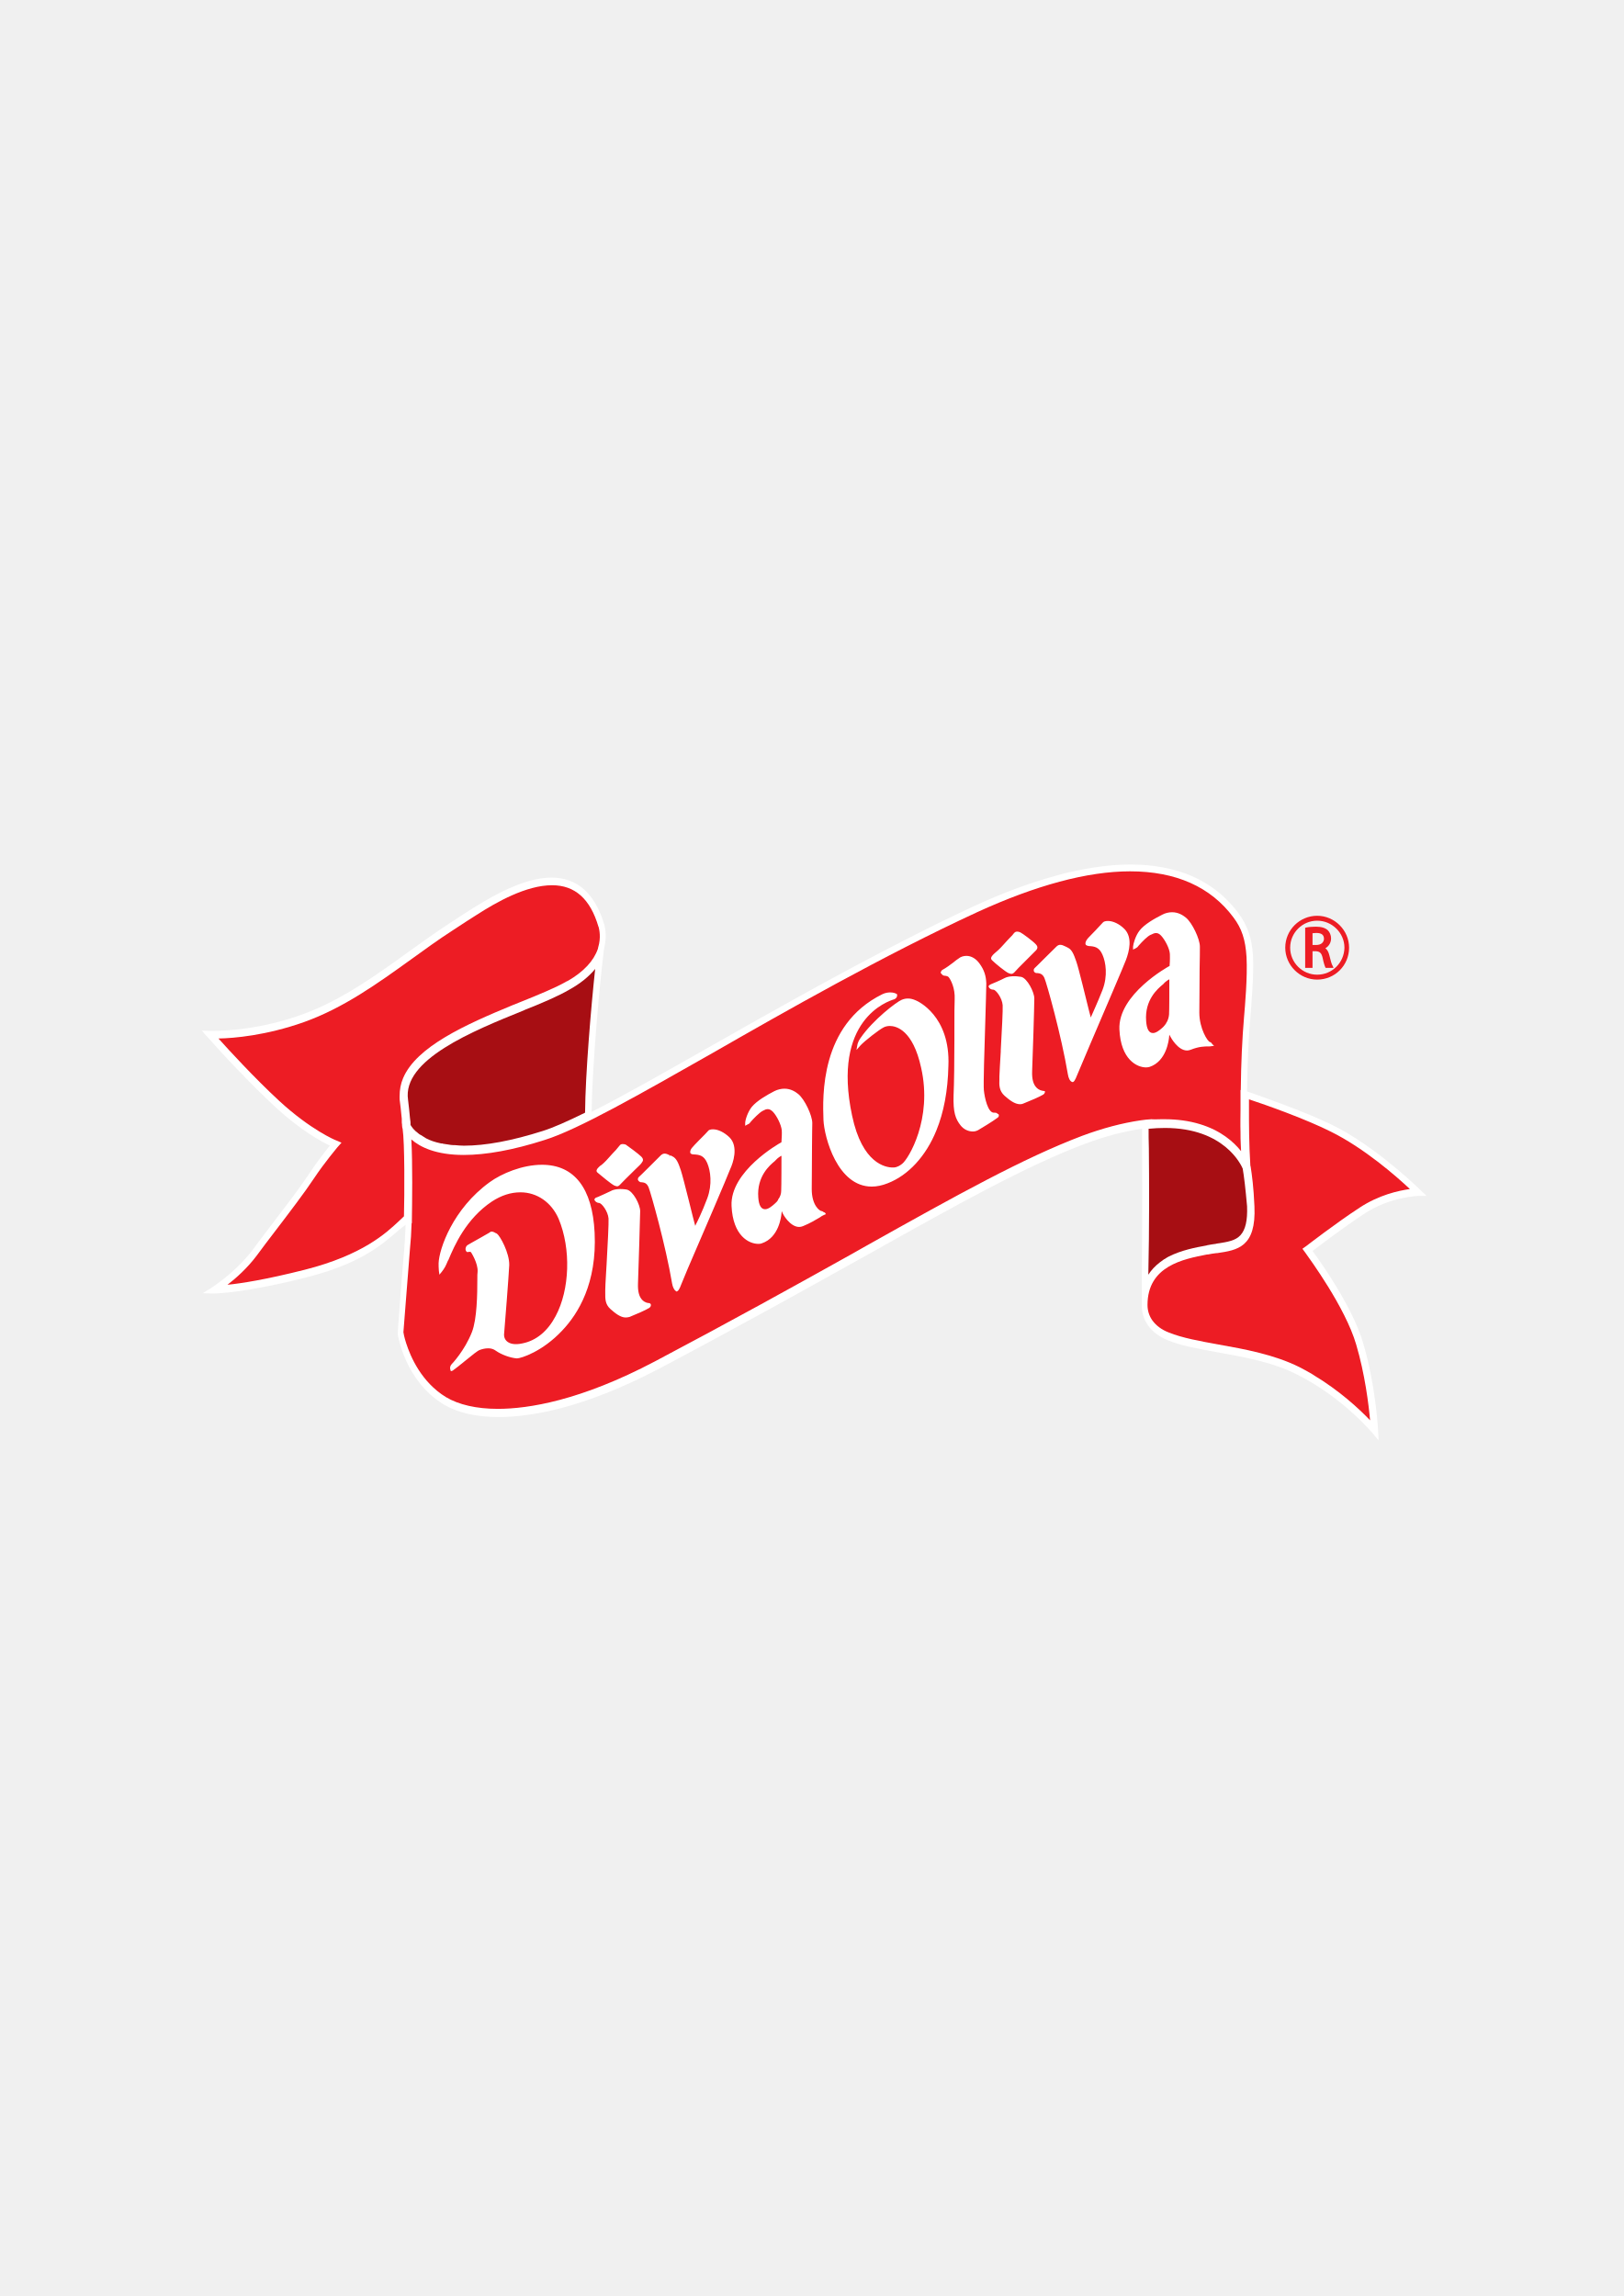
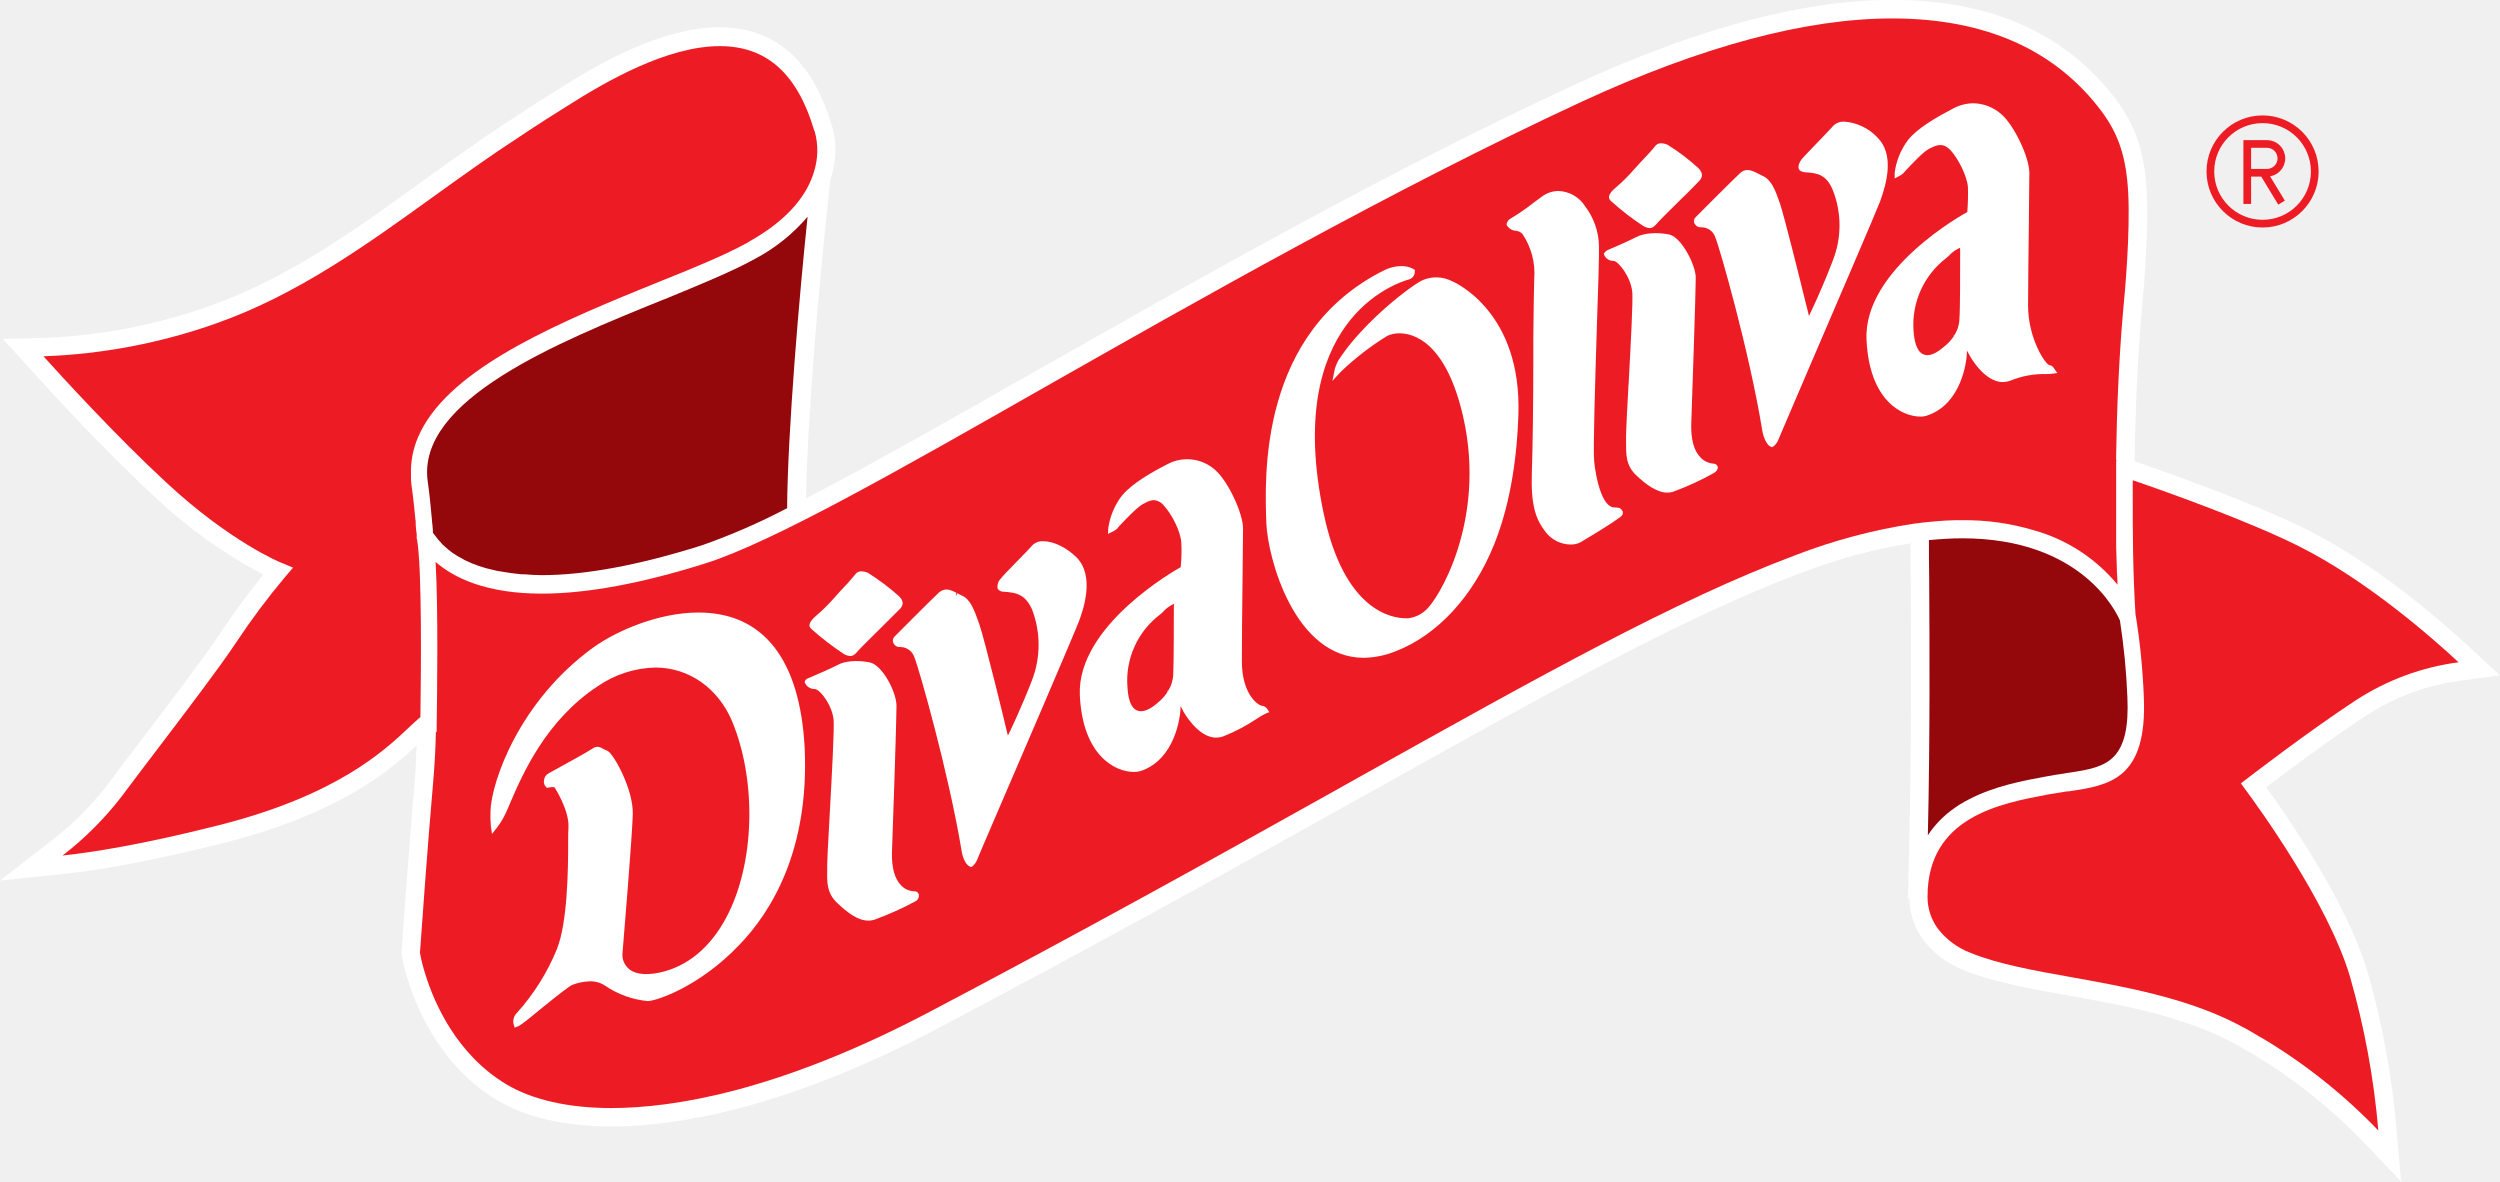
- <svg xmlns="http://www.w3.org/2000/svg" version="1.1" id="Layer_1" x="0px" y="0px" viewBox="0 0 595.3 841.9" style="enable-background:new 0 0 595.3 841.9;" xml:space="preserve">
-   <style type="text/css">
- 	.st0{fill:#FFFFFF;}
- 	.st1{fill:#ED1C24;}
- 	.st2{fill:#A70E13;}
- </style>
-   <g>
-     <g>
-       <path class="st0" d="M520.6,438.5l2.4,0l-1.9-1.8c-0.1-0.1-14.1-14-29.4-22.5c-1-0.5-1.9-1-2.9-1.5c-9.6-4.8-25.9-10.5-31.6-12.5    c0-0.1,0-0.1,0-0.2c0.1-9.6,0.5-18.6,1.2-26.8c0.4-5.3,1.3-15.3,1-22.3c-0.4-6.9-2-11.5-5.4-16.1c-6.7-9-16.1-14.7-28-16.8    c-3.7-0.7-7.6-1-11.7-1c-6.8,0-14.2,1-22.1,2.8c-1.1,0.2-2.2,0.5-3.3,0.8c-0.7,0.2-1.4,0.4-2.1,0.6c-8.8,2.4-18.8,6-30,11.2    c-8.2,3.8-16.5,7.9-24.7,12.1c-25.7,13.1-50.9,27.4-72.2,39.5c-16.9,9.6-31.5,17.9-43,23.7c0-0.1,0-0.1,0-0.2    c0.2-16.5,3-47.4,4.5-59.2c0,0,0.5-2.5,0.6-3.6c0.3-3.1-0.4-5.4-0.5-5.8c-3.4-11.3-9.9-17.1-19.3-17.1c-8.2,0-17.3,4.4-24.5,8.6    c-1.5,0.9-3,1.8-4.3,2.6c-2.4,1.5-5.3,3.4-8.5,5.5c-9.1,5.9-17.7,12.6-26.7,18.7c-8.7,5.9-17.6,11.3-27.7,14.9    C95.6,377.4,83,378,78.3,378c-1.3,0-1.9,0-1.9,0l-2.4-0.1l1.1,1.3l0.2,0.2c0,0,0.4,0.5,1.1,1.2c1.5,1.7,5.5,6.2,10.5,11.4    c0.2,0.2,0.4,0.4,0.6,0.6c0.3,0.3,0.5,0.6,0.8,0.8c0.5,0.5,1,1,1.5,1.6c0,0,0,0,0.1,0.1c2.8,2.9,5.8,5.9,8.7,8.6    c0,0,0,0.1,0.1,0.1c0.5,0.5,1.1,1,1.6,1.5c0,0,0.1,0.1,0.1,0.1c0.1,0.1,0.3,0.2,0.4,0.4c9.3,8.6,17,12.8,20,14.2    c0,0,0.1,0.1,0.1,0.1c-1.5,1.9-4.7,5.9-7.9,10.8c-3.1,4.7-9,12.4-14.2,19.2c-2.3,3-4.5,5.9-6.4,8.5c-1.2,1.6-2.6,3.1-3.9,4.5    c-5.4,5.6-11,9.1-11.1,9.2l-3.1,1.9l3.5,0.1h0.2c1.8,0,12.1-0.3,34.3-5.9c24-6.1,30-14.7,36.4-19.3c-0.1,3.2-0.3,6.2-0.5,9    c-1.1,12.3-2.4,30.7-2.4,30.8v0.1l0,0.1c0.1,0.7,2.7,17.3,16.9,25.9c5,3,11.9,4.6,20.1,4.6c11.5,0,30.9-3.1,58.6-17.6    c31.2-16.5,56.9-30.9,77.7-42.5c33.2-18.6,57.2-32,78.7-40.1c7.5-2.8,14.4-4.6,20.8-5.5c0,0,0.1,0,0.1,0c0,2,0,4.5,0,7.5    c0.1,8.3,0.1,20.1,0,32.8c-0.1,7.1-0.1,23.6-0.1,24.5c0,5.6,3.4,10.2,9.4,12.7c5,2.1,11.6,3.2,18.6,4.5c9.5,1.7,20.2,3.6,29.1,8.2    c17.1,8.6,27.9,21.9,28,22l1.7,2.1l-0.1-2.8c0-0.2-0.8-17.1-5.6-33.1c-3.9-13.2-15.5-29.5-18.5-33.6c2.8-2.1,11.6-8.8,18.6-13.4    C509.7,438.6,520.5,438.5,520.6,438.5z" />
-     </g>
-     <g>
-       <path class="st1" d="M487.4,350.4c-0.3-1.3-0.8-2.2-1.5-2.7c1.3-0.7,2.1-2.1,2.1-3.6c0-1.2-0.5-2.3-1.2-3c-1-0.9-2.4-1.3-4.4-1.3    c-1.2,0-2.6,0.1-3.5,0.3l-0.4,0.1v14.7h2.7v-6.1h1.3c1.4,0.1,2,0.7,2.4,2.4c0.4,2,0.8,3.1,1,3.5l0.1,0.2h2.9l-0.3-0.7    C488.2,353.7,487.8,352,487.4,350.4z M482.6,346.5h-1.4v-4.3c0.3,0,0.7-0.1,1.4-0.1c1.9,0,2.8,0.7,2.8,2.2    C485.3,345.6,484.3,346.5,482.6,346.5z M482.9,335.8c-6.4,0-11.7,5.2-11.7,11.7c0,6.4,5.3,11.7,11.7,11.7    c6.5,0,11.7-5.2,11.7-11.7C494.6,341.1,489.3,335.8,482.9,335.8z M482.9,357.4c-5.4,0-9.9-4.4-9.9-9.9c0-5.5,4.5-9.9,9.9-9.9    c5.5,0,10,4.5,10,9.9C492.8,353,488.4,357.4,482.9,357.4z" />
-     </g>
-     <g>
-       <path class="st2" d="M455.6,428.5c-0.6-1.4-6.8-14.9-28.5-14.9c-2,0-4,0.1-6,0.3c0,1.9,0,4.4,0.1,7.3v0.2    c0.1,10.8,0.2,28.5-0.2,46c1.1-1.7,2.5-3.2,4.2-4.5c0.5-0.4,1-0.7,1.5-1.1c0.1-0.1,0.3-0.1,0.4-0.2l0.6-0.4    c0.2-0.1,0.4-0.2,0.7-0.4c4.7-2.4,10-3.4,13.9-4.1l0.3-0.1c1.1-0.2,2.1-0.4,3.1-0.5l0.4-0.1c4.1-0.6,6.9-1.1,8.7-3.1    c1.8-2,2.6-5.3,2.4-10.6C456.6,435.6,456.1,431.4,455.6,428.5z M192.4,370.3l-0.4,0.2c-18.8,7.6-44.6,18.1-42.4,32.8    c0.3,2.4,0.5,4.4,0.7,6.6l0.1,0.8c0.1,0.4,0.1,1,0.1,1.4l0,0.4c0.1,0.1,0.1,0.2,0.2,0.3l0.2,0.3c0.2,0.3,0.4,0.5,0.6,0.8    c0.2,0.2,0.4,0.4,0.6,0.6l0.1,0.1c0.1,0.1,0.2,0.2,0.3,0.3l0.3,0.2c0.3,0.3,0.7,0.6,1.1,0.9l0.4,0.2c0.5,0.3,1.1,0.7,1.6,1    l0.3,0.2c1.5,0.8,3.3,1.4,5.2,1.8c0.2,0.1,0.5,0.1,0.8,0.1l0.3,0.1c0.6,0.1,1.3,0.2,2,0.3c0.6,0.1,1.2,0.2,1.8,0.2l0.5,0    c1.2,0.1,2.2,0.2,3.3,0.2c7.9,0,17.6-1.8,28.9-5.4c3.8-1.2,8.8-3.4,15.5-6.7c0.1-14.1,2.2-38.8,3.7-52.7c-2.3,2.8-5.5,5.4-9.5,7.6    C204.6,365.3,198.7,367.8,192.4,370.3z" />
-     </g>
-     <g>
-       <path class="st1" d="M147.6,413.8l-0.1-0.2l-0.1-0.9l0-0.3c-0.1-0.5-0.1-0.9-0.1-1.4l0-0.3c0-0.2,0-0.4,0-0.5l-0.2-1.9    c-0.1-1.4-0.3-2.8-0.5-4.4c-0.1-0.5-0.1-0.9-0.1-1.4l0-0.5c0-2.4,0.4-4.6,1.3-6.7c4.9-11.5,22.6-19.5,40.3-26.8l3.5-1.4    c6.2-2.5,12-4.9,15.9-7.1c0.1-0.1,0.3-0.2,0.4-0.2c0.2-0.1,0.3-0.2,0.4-0.2c5.7-3.3,9.4-7.3,10.9-11.7l0.1-0.5    c1.1-3.6,0.4-6.5,0.2-7.4l-0.1-0.2c-3-10.2-8.6-15.2-17-15.2c-9.5,0-20.4,6.2-27.7,10.9c-2.2,1.4-4.9,3.1-8.5,5.5    c-5.3,3.4-10.5,7.2-15.5,10.8c-12.1,8.7-24.7,17.8-39.3,23c-13.8,4.9-25.7,5.9-31.3,6c3.4,3.8,13.2,14.5,22.3,22.9    c11.5,10.6,20.6,14.4,20.7,14.4l2.1,0.9l-1.6,1.8c0,0.1-4.3,5-8.7,11.6c-3.1,4.7-8.8,12.2-14.3,19.4c-2.3,3-4.5,5.9-6.4,8.5    c-3.5,4.7-7.8,8.5-10.8,10.8c5-0.5,14.1-1.9,28.3-5.5c21.3-5.4,29.9-13.5,34.5-17.8c0.7-0.7,1.4-1.3,1.9-1.8    C148.3,437.8,148.4,419.1,147.6,413.8z M478.6,459.4l-1.1-1.5l1.4-1c0,0,11-8.5,19.6-14.1c7-4.6,14.1-6.2,18.4-6.8    c-5.1-4.8-16.8-15-28.9-21c-8.9-4.5-23.4-9.7-30.1-11.9c0,1,0,2.1,0,3.3c0,5.9,0,12.9,0.5,20.9v0.1c0,0,0,0,0,0l0.1,0.3    c0.5,3.2,1.1,7.6,1.4,14.6c0.7,15.1-6.3,16.1-13.7,17.2l-0.3,0c-1,0.1-2.1,0.3-3.1,0.5l-0.3,0c-8.7,1.7-21.8,4.2-21.8,18.5    c0,2.1,0.6,4,1.8,5.7c1.4,1.9,3.4,3.4,6,4.4c4.9,2,11.6,3.2,18.2,4.4c9.6,1.7,20.5,3.7,29.7,8.3c1.3,0.7,2.7,1.4,4.4,2.4l0.3,0.2    c0.1,0,0.2,0.1,0.3,0.2c9.7,5.8,16.9,12.5,20.9,16.7c-0.5-5.7-1.9-17-5.1-27.8C493.2,479.3,480,461.4,478.6,459.4z M425.8,410.4    c0.2,0,0.4,0,0.5,0c0.3,0,0.5,0,0.7,0c4.6,0,9,0.6,12.9,1.8c7.6,2.3,12.3,6.4,15.1,9.9l0-0.2c0-0.7-0.1-1.4-0.1-2.1    c-0.1-1.6-0.1-3.1-0.1-4.6c-0.1-3.1,0-6,0-8.5v-4.9c0-0.5,0-1,0-1.5l0-0.6h0.1l0-0.4c0.1-9.4,0.5-18.3,1.2-26.5    c0.3-3.6,1.3-14.5,0.9-21.9c-0.4-6.3-1.7-10.4-4.8-14.5c-8.3-11.2-21.1-16.9-37.9-16.9c-15.6,0-34.5,5.1-56.1,15    c-34.2,15.8-70.6,36.5-97.1,51.7c-26.4,15-49.2,28-61.4,31.8c-11.5,3.7-21.5,5.5-29.7,5.5c-10.2,0-16-2.9-19.2-5.7    c0.5,8.6,0.3,23.4,0.2,29.7l0,1l-0.1,0c-0.1,3.4-0.3,6.6-0.6,9.5c-0.9,10.7-2,26.1-2.4,30.5c0,0.2,0.3,1.8,1,4    c1.6,5,5.6,14.3,14.6,19.8c4.7,2.8,11.2,4.3,19,4.3c11.2,0,30.3-3,57.6-17.4c28-14.8,51.1-27.6,72.4-39.5l5.3-3    c33.2-18.6,57.3-32,78.9-40.2c7.5-2.8,14.7-4.7,21.5-5.7c1.2-0.2,2.5-0.3,3.9-0.4C423.4,410.5,424.6,410.4,425.8,410.4z" />
-     </g>
-     <g>
-       <path class="st0" d="M198.7,427.1c-7.2,0-14.8,3.2-19.2,6.4c-13.5,9.8-18.5,24.4-18.7,29.7c0,0.6,0,1.9,0.1,2.8l0.2,1.4l0.9-1.1    c0.4-0.5,0.8-1.1,1.2-1.8c0.3-0.5,0.6-1.3,1-2.2l0.2-0.3c2.2-5.3,6.5-15.1,15.9-21.4c3.5-2.3,7-3.4,10.5-3.4    c6.1,0,11.4,3.7,14,9.7c4.6,11,4.1,26-1.1,35.7c-2.9,5.5-7.1,9-12.2,10c-2.7,0.6-4.7,0.2-5.8-0.9c-1-1-0.9-2.3-0.9-2.4    c0.3-3.5,1.7-21.2,1.9-25.4c0.1-4.5-3.4-10.8-4.5-11.5l-0.1-0.1c-0.3-0.1-0.5-0.2-0.8-0.4c-0.4-0.2-0.7-0.3-1-0.3    c-0.4,0-0.7,0.2-0.9,0.4c-1.1,0.7-4.8,2.7-6.7,3.8l-1.2,0.7c-0.4,0.2-0.7,0.7-0.8,1.2c-0.1,0.5,0.1,1,0.3,1.2l0.2,0.2l0.3,0    c0.5-0.1,0.7-0.1,0.7-0.1l0.4,0.1l0.1,0.1c0,0,2.6,4,2.4,7.1c-0.1,0.6-0.1,1.6-0.1,2.9c0,5.1-0.1,14.5-2,19.3    c-2.7,6.8-7.2,11.5-7.4,11.7c-0.6,0.6-0.7,1.5-0.5,2l0.2,0.6l0.6-0.2c0.1,0,0.2-0.1,0.3-0.2c0.7-0.5,2.4-1.8,4.2-3.3    c2.8-2.3,4.8-3.9,5.5-4.1c0.8-0.3,1.9-0.6,3.1-0.6c1.1,0,2,0.3,2.8,0.9c2,1.4,5.2,2.6,7.7,2.8c1.5,0,9.4-2.5,16.6-10.2    c5.9-6.2,12.8-17.4,11.9-35.9C217.2,435.6,210.5,427.1,198.7,427.1z M225.2,434.7c0.5,0.2,0.8,0.3,1.1,0.3c0.3,0,0.7-0.2,1.3-0.9    c0.5-0.6,2.6-2.6,4.4-4.4l0.5-0.5c1.7-1.6,2.7-2.6,2.8-2.9c0.4-0.5,0.8-1.2-0.2-2.2c-1.1-1.1-5.1-4-5.7-4.4    c-0.3-0.1-0.7-0.2-1.1-0.2c-0.5,0-0.9,0.2-1.1,0.5c-0.4,0.5-0.8,1-1.5,1.8l-0.3,0.3c-0.6,0.6-1.3,1.4-2.2,2.4    c-1.4,1.6-2.3,2.4-3,2.9l-0.2,0.1c-0.3,0.3-0.5,0.5-0.7,0.7c-0.4,0.4-1,1.2-0.2,1.8C220.4,431.1,224,434.1,225.2,434.7z     M235.5,476.7c-1.2-1.2-1.7-3.2-1.6-6c0.2-6.4,0.8-24.2,0.8-26.6c0-2.4-2.6-7.4-4.9-7.9c-2.3-0.4-4.6-0.2-5.8,0.5    c-1.2,0.6-3.9,1.8-4.8,2.2l-0.3,0.1c-0.4,0.1-0.7,0.3-0.8,0.5l-0.2,0.3l0.1,0.3c0.2,0.5,1,1,1.6,1c1,0,3.3,3.1,3.5,5.7    c0.1,1.6-0.3,9.6-0.7,16.6l-0.2,3.4c-0.2,3-0.3,5.5-0.3,6.2l0,1c0,2.2-0.1,4.2,1.9,6c1.8,1.6,3.7,3.1,5.6,3.1    c0.5,0,0.9-0.1,1.4-0.2c2.5-1,5.9-2.5,7.2-3.3c0.6-0.4,0.7-0.9,0.6-1.3c-0.1-0.3-0.4-0.5-0.8-0.5    C237.6,477.8,236.5,477.7,235.5,476.7z M369.7,356.8c0.5,0.2,0.8,0.3,1.1,0.3c0.4,0,0.8-0.2,1.4-0.9c0.3-0.4,1.3-1.4,4.6-4.7    l0.7-0.7c1.4-1.4,2.3-2.3,2.4-2.4c0.4-0.5,0.8-1.2-0.2-2.2c-1-1.1-4.9-4-5.6-4.3c-0.4-0.2-0.8-0.3-1.2-0.3c-0.6,0-0.9,0.3-1.1,0.5    c-0.4,0.6-0.9,1.1-1.7,1.9c-0.6,0.6-1.3,1.4-2.3,2.5c-1.4,1.6-2.4,2.4-3.1,3c-0.3,0.3-0.6,0.5-0.8,0.8c-0.4,0.5-0.9,1.1-0.2,1.8    C365,353.4,368.6,356.3,369.7,356.8z M382.4,400c-0.5-0.1-1.4-0.2-2.4-1.2c-1.2-1.2-1.7-3.2-1.6-6c0.2-4.5,0.8-23.9,0.8-26.7    c0-2.3-2.6-7.4-4.8-7.9c-2.2-0.4-4.6-0.3-6,0.4c-1.3,0.7-5,2.3-5.1,2.3c-0.4,0.2-0.6,0.3-0.7,0.5l-0.2,0.2l0.1,0.3    c0.2,0.6,0.9,1,1.7,1c0.9,0,3.2,3,3.4,5.7c0.1,1.6-0.3,9.5-0.7,16.5l0,0.5c-0.2,3.6-0.5,8-0.5,9.1v1c-0.1,2.2-0.1,4.3,1.9,6.1    c1.7,1.5,3.7,3.1,5.7,3.1c0.5,0,0.9-0.1,1.3-0.3c2.5-1,5.8-2.4,7.1-3.2c0.8-0.5,0.7-1.1,0.7-1.2C383.1,400.1,382.7,400,382.4,400z     M267.4,417c-1.9-1.8-4.1-2.9-6-2.9c-0.9,0-1.6,0.2-1.9,0.7c-0.4,0.5-1.5,1.6-2.6,2.7l-0.6,0.6c-1.2,1.2-2.3,2.4-2.7,2.9    c-0.4,0.5-0.7,1.3-0.5,1.8c0.2,0.3,0.6,0.5,1.2,0.5c2.2,0.1,3.8,0.4,5,3.2c1.2,2.8,1.9,7.8,0,12.9c-1.9,5.1-4,9.3-4.1,9.4    l-0.3,0.7l-0.2-0.7c-0.1-0.1-4.2-17.1-5.1-19.7c-0.9-2.7-1.6-4.4-3.1-5.1c-0.3-0.1-0.5-0.3-0.8-0.4l-0.3,0.6l0.1-0.6    c-1.2-0.6-2.2-1-3.3,0.1c-1.6,1.6-7.9,7.9-8,7.9c-0.3,0.3-0.4,0.7-0.3,1.1c0.2,0.4,0.6,0.7,1,0.8l0.3,0c0.9,0.1,1.9,0.2,2.6,1.9    c0.8,2,6.2,21,8.6,35.2c0.2,1.3,0.8,2.5,1.4,2.8l0.3,0.2l0.3-0.2c0.3-0.2,0.6-0.6,0.9-1.3c0.1-0.4,0.5-1.1,0.9-2.2l1.9-4.6    c4.6-10.6,14.9-34.6,15.6-36.6C268.7,426.6,270.9,420.4,267.4,417z M412.2,340.6c-1.8-1.8-4.1-2.9-6-2.9c-0.9,0-1.6,0.2-1.9,0.6    c-0.5,0.5-1.6,1.7-2.8,3c-1.3,1.4-2.7,2.7-3,3.2c-0.4,0.6-0.7,1.3-0.5,1.8c0.1,0.3,0.6,0.5,1.2,0.6c2.1,0.1,3.8,0.4,5,3.2    c1.2,2.7,2,7.7,0,12.9c-2,5.1-4,9.3-4,9.4l-0.3,0.7l-0.2-0.8c0-0.1-0.2-0.6-0.4-1.5c-1.1-4.4-3.9-16-4.7-18.2    c-0.9-2.6-1.6-4.4-3.1-5.1c-0.3-0.2-0.6-0.3-1-0.5c-1.2-0.6-2.2-0.9-3.2,0.1c-1.7,1.6-7.9,7.9-8,7.9c-0.4,0.4-0.3,0.8-0.3,1    c0.1,0.4,0.5,0.8,1,0.8l0.3,0c0.8,0.1,1.9,0.2,2.6,1.8c0.8,1.8,6.2,21,8.6,35.3c0.2,1.4,0.8,2.6,1.5,2.8l0.3,0.1l0.2-0.1    c0.3-0.2,0.6-0.6,0.9-1.3l5.2-12.3c5.3-12.4,12.6-29.4,13.2-31.1C414,348.8,415.3,343.7,412.2,340.6z M301.6,444.2l-0.3-0.1    c-0.8,0-3.7-2.1-3.7-8.1c0-3.5,0.1-10.3,0.1-15.8c0-3.9,0.1-7.2,0.1-8.4c0-2.8-2.8-8.7-5.1-10.6c-1.1-0.9-2.8-2-5.1-2    c-1.2,0-2.5,0.3-3.7,0.9c-2.7,1.4-6.4,3.5-8.3,5.8c-1.5,1.9-2.4,4.8-2.4,5.9l0,1l0.9-0.5c0.2-0.1,0.5-0.2,0.7-0.4l0.3-0.4    c1.1-1.3,3.3-3.5,4.4-4.1l0.4-0.2c0.5-0.3,1-0.5,1.6-0.5c0.6,0,1.2,0.3,1.9,1c1.4,1.5,3,4.7,3.2,6.7c0.1,1.1,0,2.6-0.1,4.3l0,0.1    l-0.1,0.1c-0.8,0.4-18.8,10.6-18.2,23.3c0.5,11,6.4,13.9,9.8,13.9c0.3,0,0.8,0,1.3-0.2c6.3-2.1,7.1-9.9,7.2-10.8l0.1-1l0.4,0.9    c0,0.1,2.6,4.9,6,4.9c0.4,0,0.9-0.1,1.4-0.3c2.7-1.1,4.6-2.3,6-3.1c0.7-0.5,1.2-0.8,1.7-1l0.7-0.3l-0.4-0.6    C302,444.6,301.8,444.3,301.6,444.2z M286.5,424.3c0,1.1,0,10.5-0.1,12.4c0,1.1-0.4,2.1-1,3l-0.1-0.1l0,0.3    c-0.3,0.6-0.8,1.1-1.4,1.6c-0.9,0.8-2.2,1.9-3.4,1.9c-1.5,0-2.3-1.5-2.5-4.3c-0.6-7.8,4.3-11.9,6-13.3l0.2-0.2    c0.1-0.1,0.2-0.2,0.3-0.3c0.6-0.7,1.6-1.3,1.6-1.3l0.4-0.2V424.3z M444.4,382.8c-0.1-0.2-0.3-0.4-0.5-0.6l-0.3-0.1    c-0.8-0.1-3.9-4.9-3.9-10.8c0-3.4,0.1-9.9,0.1-15.4v-0.4c0.1-3.9,0.1-7.2,0.1-8.4c0-2.8-2.8-8.7-5.1-10.6c-1.1-0.9-2.8-2-5.1-2    c-1.2,0-2.5,0.3-3.6,0.9c-3,1.5-6.6,3.6-8.3,5.8c-1.5,1.9-2.3,4.8-2.4,5.9l0,1.1l1-0.5c0.2-0.1,0.4-0.3,0.6-0.4l0.4-0.5    c1.5-1.7,3.3-3.5,4.4-4l0.5-0.2c1.1-0.6,2.2-0.8,3.4,0.5c1.4,1.5,3.1,4.7,3.2,6.7c0.1,2-0.1,4.3-0.1,4.3l0,0.1l-0.2,0.1    c-0.2,0.1-18.8,10.3-18.2,23.2c0.5,11,6.4,13.9,9.8,13.9c0.5,0,0.9-0.1,1.3-0.2c6.2-2.1,7-9.9,7.1-10.8l0.1-1l0.5,0.9    c0,0,2.6,4.9,6,4.9c0.4,0,0.9-0.1,1.4-0.3c3-1.2,5.1-1.2,6.5-1.2c0.5,0,0.8,0,1.1-0.1l0.9-0.1L444.4,382.8z M428.7,359.6    c0,3.9,0,10.9-0.1,12.4c-0.1,1.1-0.4,2.1-1,3.1l-0.1-0.1l0,0.3c-0.4,0.5-0.8,1.1-1.4,1.6c-1,0.9-2.3,1.9-3.4,1.9    c-1.5,0-2.3-1.5-2.5-4.4c-0.6-7.8,4.3-11.9,6.1-13.4c0.2-0.1,0.3-0.3,0.4-0.4c0.6-0.7,1.4-1.1,1.6-1.3l0.4-0.2V359.6z     M335.7,366.8c-1.8-0.8-3.4-0.9-5.1-0.2c-1.8,0.7-10.5,7.3-15.1,14c-0.7,1-1,1.8-1.1,2.2L314,385l1.5-1.7c1.5-1.6,6.7-5.7,8.5-6.6    c0.6-0.3,1.4-0.5,2.2-0.5c2.4,0,8.5,1.5,11.5,15.3c4.3,18.9-4.7,33.5-6.9,35.2c-0.6,0.5-1.7,1.3-3.1,1.4l-0.4,0    c-2.6,0-11.2-1.4-14.9-19c-7.5-35.2,13.1-42,15.5-42.7c0.4-0.2,1-0.6,1-1.4v-0.4l-0.3-0.2c-0.2-0.1-0.9-0.5-2.2-0.5    c-0.7,0-1.8,0.1-3,0.7c-22.8,11.3-21.8,37.5-21.5,46.1c0.3,6.3,5.1,24.4,17.7,24.4c1.8,0,3.8-0.4,5.8-1.2    c7.6-2.9,14.1-10,17.9-19.4c2.7-6.6,4.2-14.5,4.4-23.6C348.5,372.4,336.3,367,335.7,366.8z M365.6,408.3l-0.1-0.1l-0.2-0.1    c-0.1-0.1-0.3-0.1-1-0.1c-2.1-0.1-3.3-5.3-3.6-8.3c-0.2-2.1,0.2-14.9,0.5-24.2c0.2-6.6,0.4-13.4,0.4-14.9c-0.1-2.8-0.8-5-2.5-7.3    c-1.3-1.8-3-2.8-4.8-2.8c-1,0-2.1,0.3-2.9,1c-0.5,0.3-1,0.7-1.5,1.1l-0.1,0.1c-1.3,1-2.9,2.2-4.4,3c0,0-0.4,0.4-0.5,0.8l0,0.3    l0.2,0.2c0.5,0.7,0.9,0.8,1.5,0.8c0.4,0.1,0.8,0.1,1.2,0.5c0.8,1,2.4,4,2.2,8.2c-0.1,1.6-0.1,5.9-0.1,11l0,3.8    c0,7.3-0.1,16.1-0.3,20.3c-0.2,6.3,0.7,8.7,2.6,11.1c1.1,1.4,2.8,2.2,4.5,2.2c0.7,0,1.3-0.2,1.9-0.5c1.5-0.9,5.2-3.1,7.2-4.6    c0.6-0.5,0.4-1,0.3-1.2C365.7,408.4,365.6,408.3,365.6,408.3z" />
-     </g>
-   </g>
+ <svg xmlns="http://www.w3.org/2000/svg" id="Layer_1" data-name="Layer 1" viewBox="0 0 551.73 260.72">
+   <defs>
+     <style>.cls-1{fill:none;stroke:#ed1c24;stroke-miterlimit:10;stroke-width:1.7px;}.cls-2{fill:#fff;}.cls-3{fill:#94070a;}.cls-4{fill:#ed1c24;}</style>
+   </defs>
+   <path class="cls-1" d="M521.74,83.75a11.52,11.52,0,1,0,11.52,11.52A11.51,11.51,0,0,0,521.74,83.75Z" transform="translate(-22.41 -57.43)" />
+   <path class="cls-1" d="M518.36,102.44V89.2h4.35a3.18,3.18,0,1,1,0,6.36h-4.35m3.57,0,4,6.59" transform="translate(-22.41 -57.43)" />
+   <path class="cls-2" d="M565.54,207.63l8.61-1.13-6.36-5.9c-7.16-6.63-21.39-18.86-36.23-26.27-12.45-6.23-33.12-13.39-37.14-14.76l-.91-.31v-.44c.16-11.47.67-22.24,1.5-32,.77-8,1.59-19.27,1.16-27.24-.48-8.46-2.37-14.22-6.58-19.91-11-14.77-27.66-22.26-49.54-22.26-19.69,0-43.28,6.3-70.16,18.72-41.2,19.08-85.15,44-117.26,62.28l-1.83,1c-19,10.83-36.47,20.75-50.52,28,.28-16,2.47-42.8,4.47-61.75l.89-8.36,0-.1.19-.61a19.68,19.68,0,0,0,.18-11.5l-.2-.47c-4.25-14.05-12.54-21.17-24.63-21.17-12.66,0-26.58,7.94-35.92,13.9-2.66,1.65-6,3.8-10.48,6.75-6.53,4.24-12.9,8.83-19.19,13.35C101.09,108,86.09,118.77,68.82,124.9A123.08,123.08,0,0,1,31.89,132l-8.85.24L29,138.79c5.74,6.35,16.93,18.47,27.46,28.2a108.21,108.21,0,0,0,24.05,17.25c-2,2.51-5.64,7.13-9.28,12.62s-10.35,14.3-16.81,22.8l-.49.63c-2.79,3.66-5.5,7.22-7.81,10.35A67.17,67.17,0,0,1,33.71,243l-11.3,8.77,14.22-1.5c6.44-.68,17.75-2.41,35.09-6.8,25.37-6.41,36.53-15.81,42.64-21.52-.11,2.74-.21,5.49-.45,8.17-1.31,15.09-2.87,37.08-2.89,37.29l0,.46.07.46a41.13,41.13,0,0,0,1.38,5.51c2.11,6.71,7.46,19.06,19.61,26.36,6.36,3.82,15.1,5.83,25.25,5.83,14.13,0,38.12-3.76,72.18-21.71,35.05-18.5,64-34.57,88.34-48.19L325.3,232c39.94-22.31,68.81-38.43,94.74-48.2a121.82,121.82,0,0,1,24-6.47c0,2.26,0,5.07.06,8.63.08,12.95.18,34.62-.3,55.75L443.47,256l.33-.51a15.75,15.75,0,0,0,3,9.29,20.71,20.71,0,0,0,9,6.75c6.46,2.67,15.24,4.22,23.24,5.63,11.34,2,24.2,4.36,34.88,9.75,1.56.78,3.13,1.64,5.12,2.82l.67.38a118.44,118.44,0,0,1,24.59,19.66l8,8.41-1-11.58a181.16,181.16,0,0,0-6.4-34.69c-4.43-15-17.16-33.55-22.36-40.75,3.74-2.84,13.87-10.46,22.17-15.88A50.08,50.08,0,0,1,565.54,207.63Z" transform="translate(-22.41 -57.43)" />
+   <path class="cls-3" d="M491.91,211.36a147.21,147.21,0,0,0-1.65-17c-.74-1.7-8.33-18.13-34.81-18.13-2.37,0-4.85.16-7.34.4,0,2.33,0,5.34.06,8.84v.2c.07,13.15.2,34.78-.3,56.1a21.88,21.88,0,0,1,5.14-5.47c.6-.47,1.21-.86,1.83-1.28.15-.1.31-.18.47-.27l.75-.45.82-.43c5.73-3,12.2-4.18,16.95-5.05l.31-.06c1.33-.25,2.58-.45,3.79-.61l.51-.11c5-.7,8.37-1.36,10.59-3.76S492.2,217.83,491.91,211.36Z" transform="translate(-22.41 -57.43)" />
+   <path class="cls-3" d="M189.13,114.5c-5,2.79-12.31,5.78-20,8.94l-.56.21c-22.91,9.29-54.33,22-51.76,40.06.41,2.9.65,5.41.89,8.07l.08.95c.09.55.11,1.15.16,1.74l0,.48.21.33.29.37c.24.33.45.61.73.93s.43.49.65.72l.16.19c.14.11.24.26.4.38l.31.27a15.53,15.53,0,0,0,1.4,1.16l.41.29a16.78,16.78,0,0,0,2,1.17l.42.26a27.31,27.31,0,0,0,6.4,2.21c.29.08.61.13.94.21l.37.06c.78.14,1.58.27,2.46.39s1.46.19,2.25.27l.64,0c1.41.11,2.63.2,4,.2,9.6,0,21.4-2.2,35.24-6.55a142.06,142.06,0,0,0,18.9-8.23c.13-17.22,2.73-47.31,4.52-64.32A39.36,39.36,0,0,1,189.13,114.5Z" transform="translate(-22.41 -57.43)" />
+   <path class="cls-4" d="M115.19,215.68c.14-10,.37-32.79-.74-39.19l-.08-.2,0-1.08-.07-.41c-.07-.56-.13-1.12-.15-1.69l0-.39c0-.22,0-.45-.07-.68l-.23-2.36c-.19-1.71-.37-3.46-.64-5.32a9.85,9.85,0,0,1-.1-1.67v-.61a19.19,19.19,0,0,1,1.58-8.2c6-14.06,27.58-23.84,49.21-32.65l4.25-1.73c7.53-3,14.62-5.94,19.41-8.62l.48-.31.47-.27c7-4.07,11.45-8.87,13.31-14.23l.2-.64a15.52,15.52,0,0,0,.19-9l-.12-.24c-3.71-12.5-10.49-18.58-20.82-18.58-11.52,0-24.81,7.57-33.78,13.28-2.63,1.63-6,3.76-10.4,6.7-6.45,4.18-12.78,8.74-18.92,13.16-14.78,10.65-30.07,21.69-47.91,28A127.61,127.61,0,0,1,32,136.06c4.15,4.6,16.06,17.64,27.2,27.94,14,13,25.13,17.58,25.23,17.6l2.65,1.1-1.91,2.25a159.91,159.91,0,0,0-10.58,14.17c-3.83,5.75-10.75,14.83-17.45,23.65-2.78,3.65-5.48,7.2-7.8,10.32a71.34,71.34,0,0,1-13.13,13.15c6.12-.65,17.24-2.32,34.52-6.7,26-6.58,36.49-16.41,42.08-21.71C113.7,217,114.48,216.27,115.19,215.68Z" transform="translate(-22.41 -57.43)" />
+   <path class="cls-4" d="M547.29,306.93a177.36,177.36,0,0,0-6.24-33.9c-4.91-16.64-21-38.48-22.78-40.92l-1.32-1.8,1.64-1.25c.08-.06,13.47-10.39,23.94-17.22A54.49,54.49,0,0,1,565,203.59c-6.26-5.8-20.5-18.24-35.27-25.62-10.89-5.45-28.54-11.79-36.64-14.55,0,1.21,0,2.54,0,4,0,7.24,0,15.77.6,25.47l0,.14h0l.08.37a148.11,148.11,0,0,1,1.76,17.74c.82,18.39-7.67,19.61-16.69,20.95l-.33,0c-1.24.19-2.53.4-3.81.62l-.32.06c-10.67,2-26.58,5-26.58,22.57a11.78,11.78,0,0,0,2.25,7,16.56,16.56,0,0,0,7.27,5.39c6,2.46,14.19,3.93,22.14,5.34,11.7,2.11,25,4.47,36.26,10.16,1.63.82,3.29,1.72,5.37,3l.31.16a2.39,2.39,0,0,1,.37.21A122.65,122.65,0,0,1,547.29,306.93Z" transform="translate(-22.41 -57.43)" />
+   <path class="cls-4" d="M489.41,158.75c.17-11.45.66-22.32,1.52-32.3.43-4.37,1.64-17.68,1.15-26.62-.44-7.71-2.08-12.68-5.78-17.71C476.12,68.44,460.56,61.5,440,61.5c-19.09,0-42.12,6.17-68.44,18.34-41.72,19.32-86.07,44.58-118.53,63-32.19,18.33-60,34.17-74.84,38.89-14.07,4.45-26.25,6.71-36.21,6.71-12.39,0-19.48-3.54-23.44-7,.6,10.44.35,28.59.24,36.25l0,1.26-.17,0c-.09,4.2-.33,8.06-.64,11.53-1.15,13-2.5,31.8-2.88,37.23a36.28,36.28,0,0,0,1.25,4.92c1.93,6.17,6.8,17.47,17.8,24.09,5.71,3.42,13.72,5.25,23.16,5.25,13.7,0,37-3.7,70.28-21.24,34.21-18,62.35-33.66,88.25-48.14l6.46-3.62c40.57-22.67,69.87-39.07,96.31-49A124.36,124.36,0,0,1,444.8,173c1.45-.2,3-.37,4.69-.51,1.52-.14,3-.23,4.45-.26l.64,0c.32,0,.62,0,.88,0a53.25,53.25,0,0,1,15.82,2.23,36.77,36.77,0,0,1,18.45,12v-.25c0-.85-.09-1.68-.13-2.52-.06-1.91-.09-3.78-.17-5.56,0-3.84,0-7.32,0-10.32v-6c0-.6,0-1.3,0-1.8l0-.77h.07Z" transform="translate(-22.41 -57.43)" />
+   <path class="cls-2" d="M224.14,254.13a4.12,4.12,0,0,1-2.88-1.32c-1.43-1.47-2.09-3.92-2-7.31.29-7.69,1-29.3,1-32.31s-3.12-9-5.89-9.57-5.6-.31-7.11.57c-1.39.73-4.73,2.18-5.81,2.63l-.37.17a1.71,1.71,0,0,0-1,.64L200,208l.16.34a2.32,2.32,0,0,0,2,1.15c1.25,0,4,3.73,4.23,6.91.14,2-.37,11.67-.84,20.22l-.22,4.05c-.21,3.7-.36,6.63-.36,7.54l0,1.25c-.06,2.64-.1,5.17,2.32,7.35,2.12,2,4.41,3.79,6.74,3.79a4.07,4.07,0,0,0,1.67-.32,67.17,67.17,0,0,0,8.7-3.92,1.41,1.41,0,0,0,.76-1.63A1,1,0,0,0,224.14,254.13Zm35.76-73.79c-2.28-2.16-5-3.46-7.22-3.46a3.1,3.1,0,0,0-2.35.8c-.52.61-1.78,1.91-3.11,3.27l-.73.74c-1.49,1.52-2.86,2.95-3.26,3.49a2.42,2.42,0,0,0-.63,2.2,1.66,1.66,0,0,0,1.47.65c2.6.19,4.6.54,6.1,3.89a21.8,21.8,0,0,1,0,15.63c-2.38,6.16-4.9,11.34-4.93,11.41l-.39.81-.23-.88c0-.18-5-20.71-6.14-23.88s-1.94-5.35-3.8-6.15c-.35-.15-.64-.31-1-.49l-.33.68.12-.8c-1.49-.75-2.66-1.19-4,.09-2,1.9-9.63,9.55-9.64,9.58a1.26,1.26,0,0,0-.31,1.3,1.55,1.55,0,0,0,1.18,1l.35,0a3.27,3.27,0,0,1,3.14,2.22c1,2.38,7.56,25.44,10.44,42.77.24,1.62,1,3.09,1.71,3.4l.37.19.34-.21a4,4,0,0,0,1.06-1.52c.15-.44.56-1.34,1.11-2.67l2.38-5.55c5.58-12.89,18.06-42,18.94-44.35S264.16,184.49,259.9,180.35Zm125.25-73a3.08,3.08,0,0,0,1.36.43c.52,0,1-.33,1.62-1.06.36-.43,1.64-1.77,5.6-5.65l.81-.77c1.69-1.72,2.76-2.77,2.94-3,.48-.56,1-1.43-.19-2.7a46.11,46.11,0,0,0-6.85-5.21,3.64,3.64,0,0,0-1.46-.33,1.53,1.53,0,0,0-1.3.63c-.48.67-1.11,1.29-2,2.27-.75.77-1.62,1.74-2.82,3.06a35.46,35.46,0,0,1-3.72,3.69,10,10,0,0,0-1,.93c-.43.58-1.08,1.37-.22,2.15A58,58,0,0,0,385.15,107.36ZM208.74,201.82a3,3,0,0,0,1.35.39c.43,0,.87-.16,1.61-1.06.61-.71,3.15-3.2,5.34-5.37l.62-.62c2-2,3.23-3.2,3.45-3.44.51-.61.93-1.43-.23-2.65a51.72,51.72,0,0,0-7-5.27,4.22,4.22,0,0,0-1.35-.28,1.56,1.56,0,0,0-1.35.64c-.49.61-1.05,1.25-1.82,2.13l-.32.32c-.71.74-1.54,1.65-2.64,2.9a39.12,39.12,0,0,1-3.58,3.56l-.19.16a9.63,9.63,0,0,0-.87.83c-.46.56-1.18,1.41-.29,2.17A60.22,60.22,0,0,0,208.74,201.82Zm-32.18-9.21c-8.64,0-17.91,3.9-23.25,7.74-16.38,11.89-22.42,29.62-22.65,36a26,26,0,0,0,.08,3.39l.25,1.73,1.07-1.35a16.4,16.4,0,0,0,1.44-2.2c.37-.65.77-1.56,1.26-2.7l.18-.44c2.75-6.41,7.9-18.34,19.35-25.88a23.31,23.31,0,0,1,12.76-4.15c7.38,0,13.84,4.54,16.92,11.83,5.53,13.33,5,31.55-1.26,43.31-3.57,6.73-8.7,10.92-14.83,12.2-3.27.66-5.7.28-7-1.14a4.06,4.06,0,0,1-1.11-2.93c.35-4.25,2.13-25.64,2.29-30.82.18-5.48-4.11-13.15-5.47-14l-.16-.09a7.41,7.41,0,0,1-1-.46,2.36,2.36,0,0,0-1.2-.41,2.11,2.11,0,0,0-1.11.43c-1.38.89-5.81,3.34-8.19,4.63l-1.46.81a1.91,1.91,0,0,0-1,1.5,1.6,1.6,0,0,0,.43,1.48l.24.22.32-.07c.57-.1.87-.1.88-.12l.47.09.06.1s3.13,4.87,3,8.6c-.07.71-.07,1.92-.07,3.53,0,6.15-.16,17.57-2.47,23.41a48.17,48.17,0,0,1-8.92,14.2,2.61,2.61,0,0,0-.65,2.41l.23.76.72-.28a3.37,3.37,0,0,0,.39-.19c.9-.59,2.89-2.18,5.07-4,3.38-2.73,5.82-4.68,6.62-5a12,12,0,0,1,3.78-.75,5.79,5.79,0,0,1,3.44,1,20,20,0,0,0,9.34,3.36c1.78,0,11.34-3.09,20.15-12.33C192.7,258.62,201,245,200,222.62,199,203,190.91,192.61,176.56,192.61ZM301.38,213.3l-.36-.09c-.91,0-4.54-2.55-4.54-9.78,0-4.25.07-12.46.16-19.16.06-4.73.1-8.73.1-10.2,0-3.42-3.37-10.52-6.12-12.89A9.23,9.23,0,0,0,280,159.9c-3.29,1.68-7.85,4.25-10.06,7A15.28,15.28,0,0,0,267,174l-.06,1.26,1.13-.56a3.68,3.68,0,0,0,.82-.54l.4-.48c1.38-1.48,4-4.25,5.33-5l.52-.25a4,4,0,0,1,1.89-.63,3.13,3.13,0,0,1,2.27,1.25c1.71,1.87,3.7,5.67,3.82,8.19a34.12,34.12,0,0,1-.13,5.2l0,.16-.17.09c-.89.52-22.8,12.81-22.1,28.2.63,13.32,7.81,16.9,11.92,16.9a5.07,5.07,0,0,0,1.54-.21c7.64-2.59,8.62-12.05,8.72-13.15l.06-1.19.54,1.06c0,.06,3.21,5.92,7.28,5.92a4.88,4.88,0,0,0,1.67-.31,39.13,39.13,0,0,0,7.25-3.81,13.9,13.9,0,0,1,2-1.17l.84-.34-.49-.74A1.74,1.74,0,0,0,301.38,213.3Zm-19.91-22.13c0,1.31,0,12.81-.14,15.08a7.27,7.27,0,0,1-1.15,3.69l-.11-.17v.36a9.56,9.56,0,0,1-1.7,2c-1.1,1-2.68,2.26-4.14,2.26-1.79,0-2.81-1.78-3-5.29a18.3,18.3,0,0,1,7.26-16.1l.23-.2a2.43,2.43,0,0,1,.34-.32,7.21,7.21,0,0,1,2-1.57l.49-.24Zm119.08-31.42a4.41,4.41,0,0,1-2.9-1.41c-1.41-1.46-2.06-3.9-2-7.26.18-5.41,1-29.05,1-32.35,0-2.82-3.18-9-5.88-9.55s-5.57-.31-7.2.55-6.09,2.78-6.15,2.8a1.85,1.85,0,0,0-.85.59l-.21.29.11.36a2.15,2.15,0,0,0,2,1.23c1.08,0,3.93,3.63,4.18,7,.15,2-.35,11.56-.81,20l-.05.68c-.24,4.33-.52,9.74-.52,11.07l0,1.19c0,2.65-.11,5.2,2.28,7.42,2,1.88,4.47,3.79,6.85,3.79a4.43,4.43,0,0,0,1.58-.32,61.3,61.3,0,0,0,8.65-4c1-.59.89-1.31.86-1.44A1,1,0,0,0,400.54,159.75Zm75.23-20.94a1.79,1.79,0,0,0-.65-.69l-.36-.08c-1-.13-4.78-6-4.78-13.12,0-4.15.09-12,.18-18.67v-.52c.06-4.72.1-8.72.1-10.18,0-3.42-3.4-10.53-6.15-12.88a9.54,9.54,0,0,0-6.23-2.45,9.65,9.65,0,0,0-4.43,1.15c-3.58,1.87-7.94,4.35-10,7a15.42,15.42,0,0,0-2.91,7.16l0,1.29,1.13-.61a4.49,4.49,0,0,0,.77-.53l.47-.55c1.89-2,4-4.26,5.3-4.9l.53-.25c1.36-.69,2.68-.94,4.14.61,1.69,1.87,3.66,5.68,3.83,8.19a49.77,49.77,0,0,1-.13,5.23l0,.19-.14.1c-.23.11-22.91,12.5-22.11,28.15.62,13.36,7.78,16.92,11.92,16.92a4.51,4.51,0,0,0,1.53-.26c7.56-2.57,8.57-12,8.65-13.12l.07-1.17.56,1c0,.08,3.2,5.93,7.33,5.93a5.43,5.43,0,0,0,1.68-.31,19.59,19.59,0,0,1,7.9-1.46,12.92,12.92,0,0,0,1.38-.08l1.09-.14ZM455,112.66c0,4.74,0,13.22-.16,15.07a6.91,6.91,0,0,1-1.18,3.77l-.08-.17,0,.34a10.72,10.72,0,0,1-1.68,1.9c-1.17,1-2.68,2.24-4.12,2.24-1.79,0-2.81-1.79-3.06-5.25A18.54,18.54,0,0,1,452,114.33a3.91,3.91,0,0,0,.48-.43,7.2,7.2,0,0,1,2-1.55l.47-.23ZM436.71,87.74a11.08,11.08,0,0,0-7.24-3.46,3.17,3.17,0,0,0-2.34.78c-.56.64-1.88,2-3.39,3.58S420.49,92,420,92.6s-.87,1.62-.57,2.18c.17.38.68.62,1.46.68,2.62.15,4.6.52,6,3.91a21.16,21.16,0,0,1,0,15.58c-2.37,6.24-4.84,11.32-4.87,11.4l-.38.82-.22-.9c0-.09-.18-.74-.46-1.8-1.29-5.31-4.81-19.41-5.71-22.08-1.09-3.18-1.95-5.31-3.84-6.14l-1.19-.6c-1.46-.74-2.65-1.14-3.9.09-2,1.9-9.66,9.57-9.67,9.6a1.22,1.22,0,0,0-.36,1.25,1.61,1.61,0,0,0,1.19,1l.4,0a3.2,3.2,0,0,1,3.09,2.23c.93,2.17,7.57,25.41,10.38,42.74.29,1.64,1.08,3.11,1.78,3.42l.32.14.34-.17a3.42,3.42,0,0,0,1.13-1.59l6.36-14.87c6.44-15,15.3-35.59,16.07-37.65C438.89,97.55,440.46,91.43,436.71,87.74ZM380.14,169.8l-.15-.17-.18-.09a4.56,4.56,0,0,0-1.21-.13c-2.61-.11-4-6.4-4.36-10.1-.29-2.47.23-18,.57-29.36.28-8,.54-16.21.48-18.12a14.92,14.92,0,0,0-3.06-8.88,7.25,7.25,0,0,0-5.85-3.37,6.05,6.05,0,0,0-3.56,1.15l-1.8,1.32-.16.12a47.86,47.86,0,0,1-5.33,3.65,2,2,0,0,0-.61,1l0,.29.19.26a2.47,2.47,0,0,0,1.83,1,2.17,2.17,0,0,1,1.44.66A15.52,15.52,0,0,1,361,119c-.08,1.9-.13,7.19-.2,13.33l0,4.58c0,8.81-.13,19.57-.32,24.58-.26,7.6.87,10.59,3.11,13.44a7,7,0,0,0,5.43,2.67,4.49,4.49,0,0,0,2.28-.54c1.89-1.13,6.26-3.73,8.7-5.53.8-.6.56-1.19.41-1.44S380.17,169.85,380.14,169.8Zm-37.33-50.34a7.69,7.69,0,0,0-6.21-.3c-2.23.84-12.75,8.85-18.29,17a8.17,8.17,0,0,0-1.3,2.65l-.55,2.68,1.84-2a61.15,61.15,0,0,1,10.29-7.95,6.11,6.11,0,0,1,2.69-.55c3,0,10.27,1.8,14.06,18.51,5.2,23-5.7,40.64-8.42,42.71a6.83,6.83,0,0,1-3.81,1.67h-.43c-3.12,0-13.59-1.65-18.12-23-9.05-42.77,15.93-51,18.86-51.8a1.79,1.79,0,0,0,1.23-1.64l0-.45-.36-.22a5.11,5.11,0,0,0-2.66-.61,8.38,8.38,0,0,0-3.67.88c-27.69,13.75-26.47,45.51-26.07,55.94.32,7.6,6.19,29.62,21.49,29.62a19.5,19.5,0,0,0,7-1.43c9.22-3.53,17.15-12.12,21.75-23.53,3.23-8,5-17.62,5.37-28.58C358.33,126.26,343.46,119.72,342.81,119.46Z" transform="translate(-22.41 -57.43)" />
</svg>
